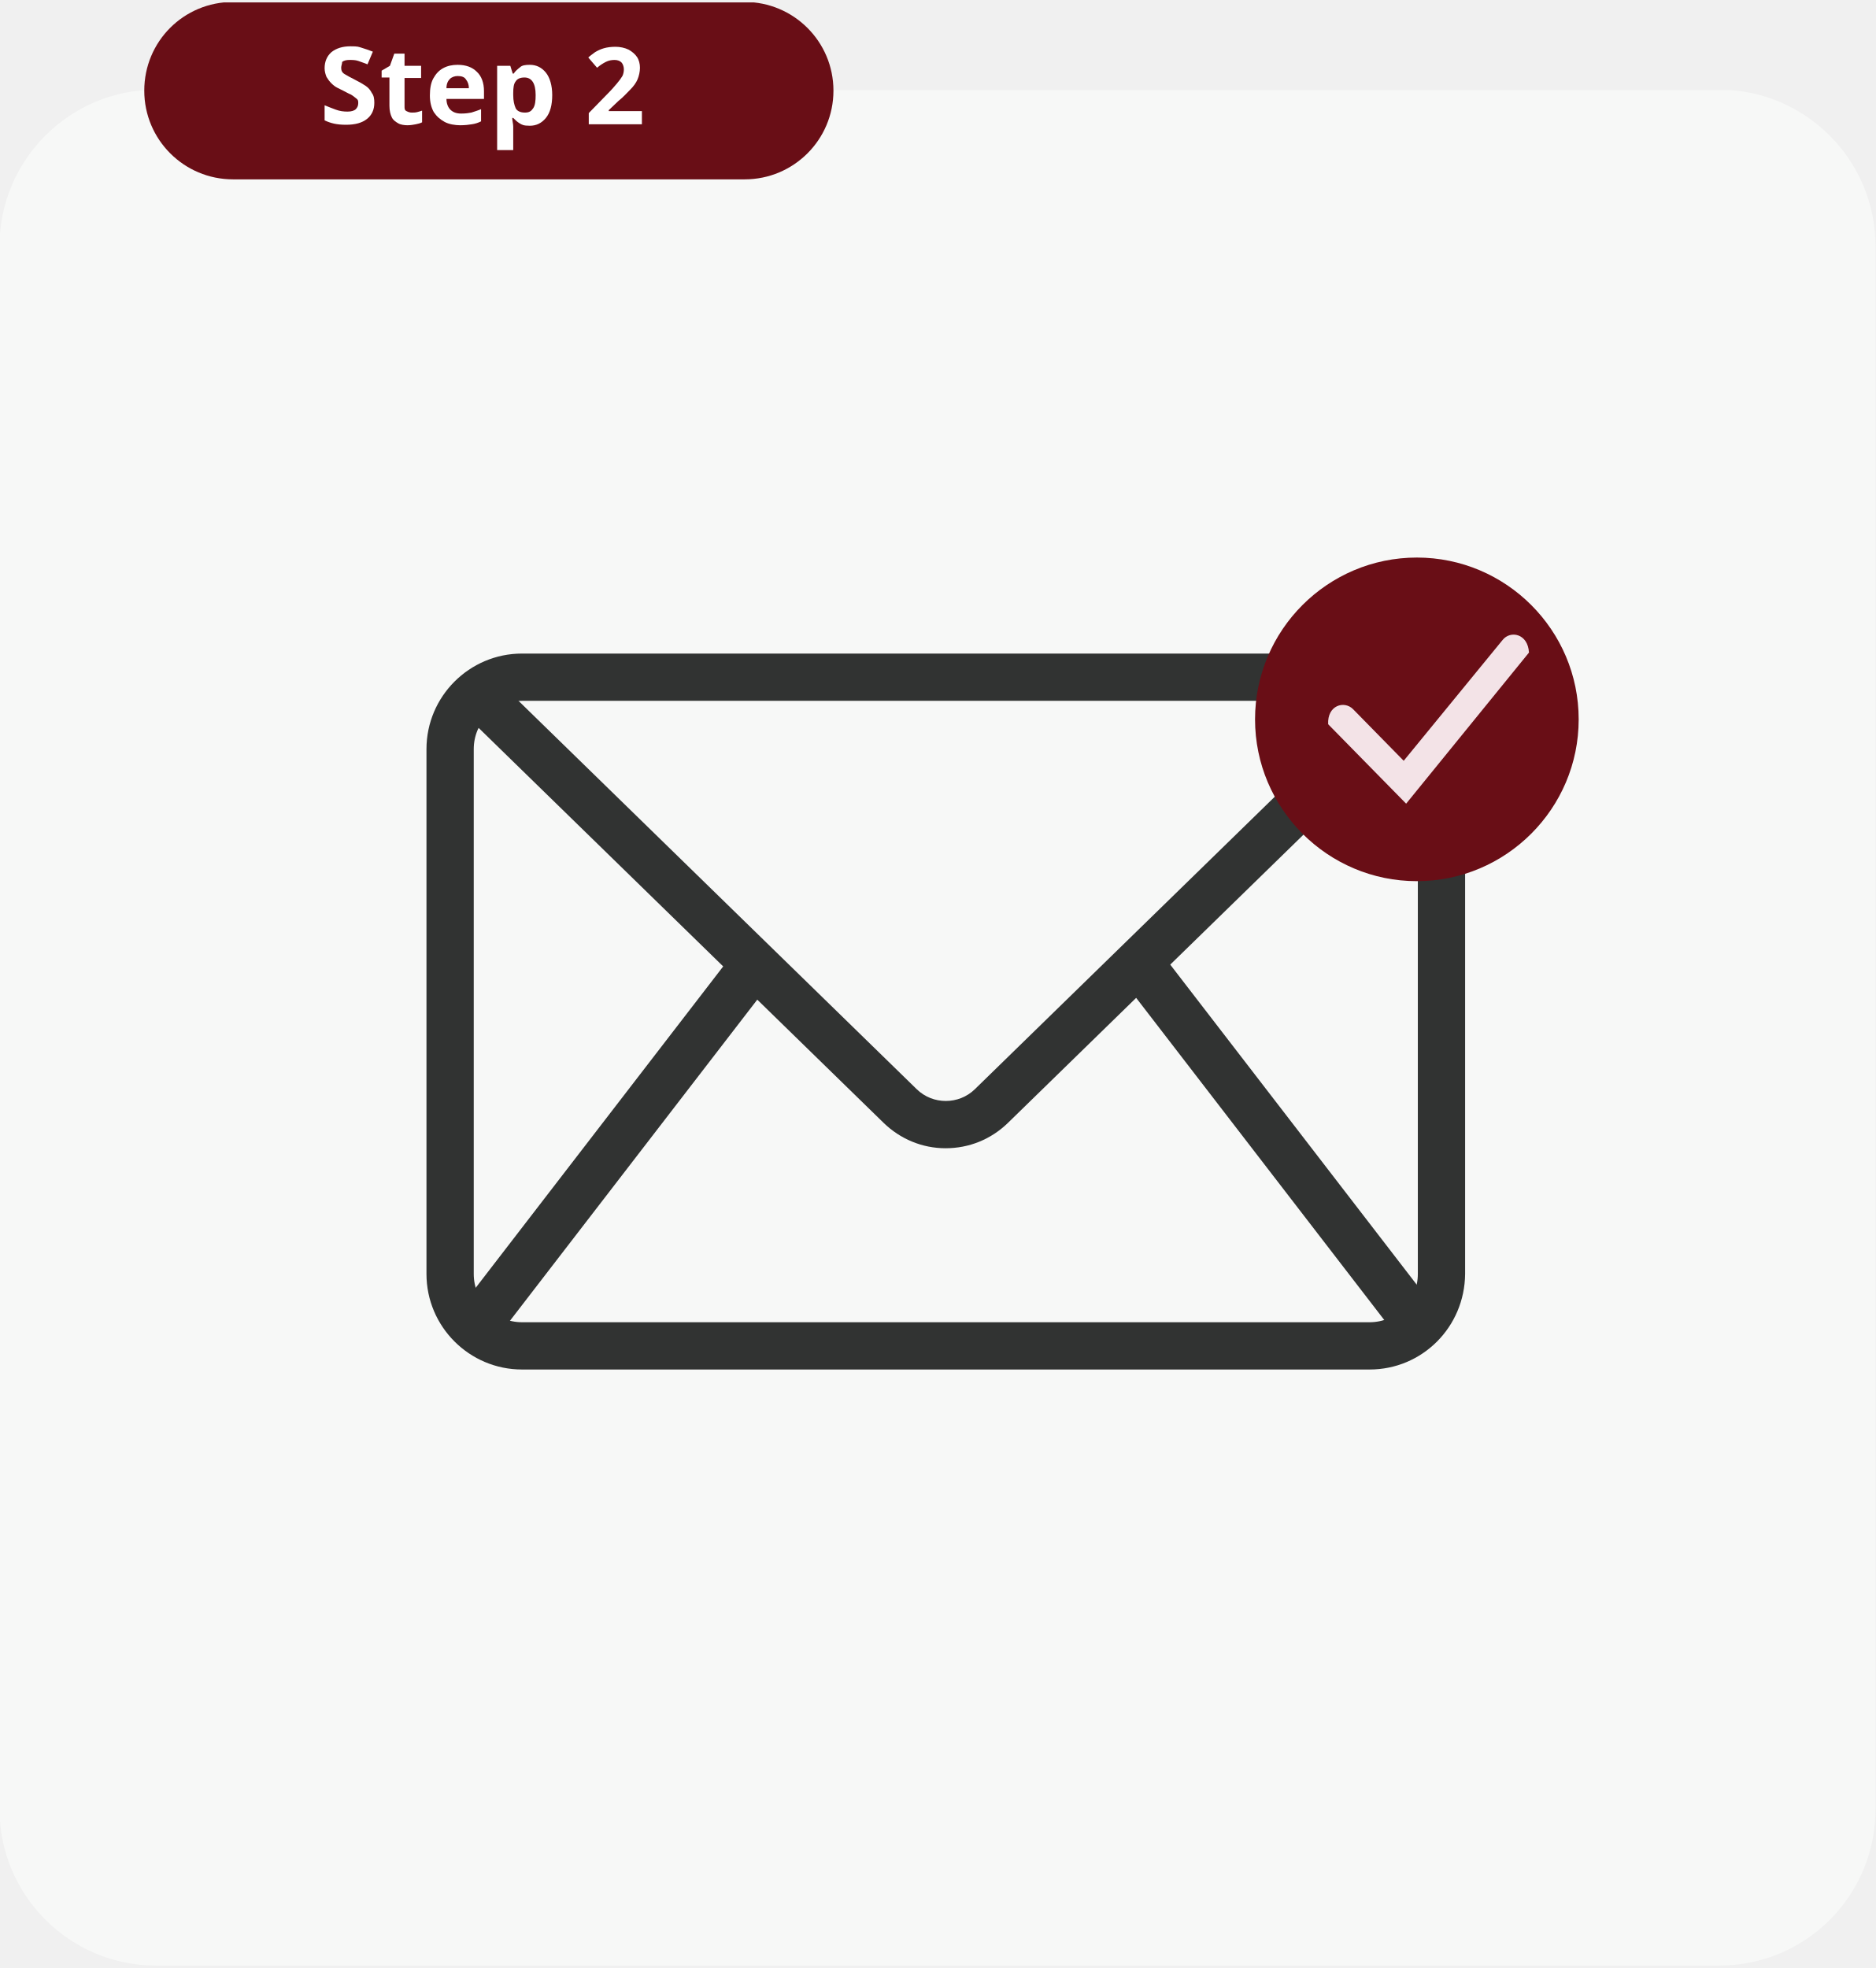
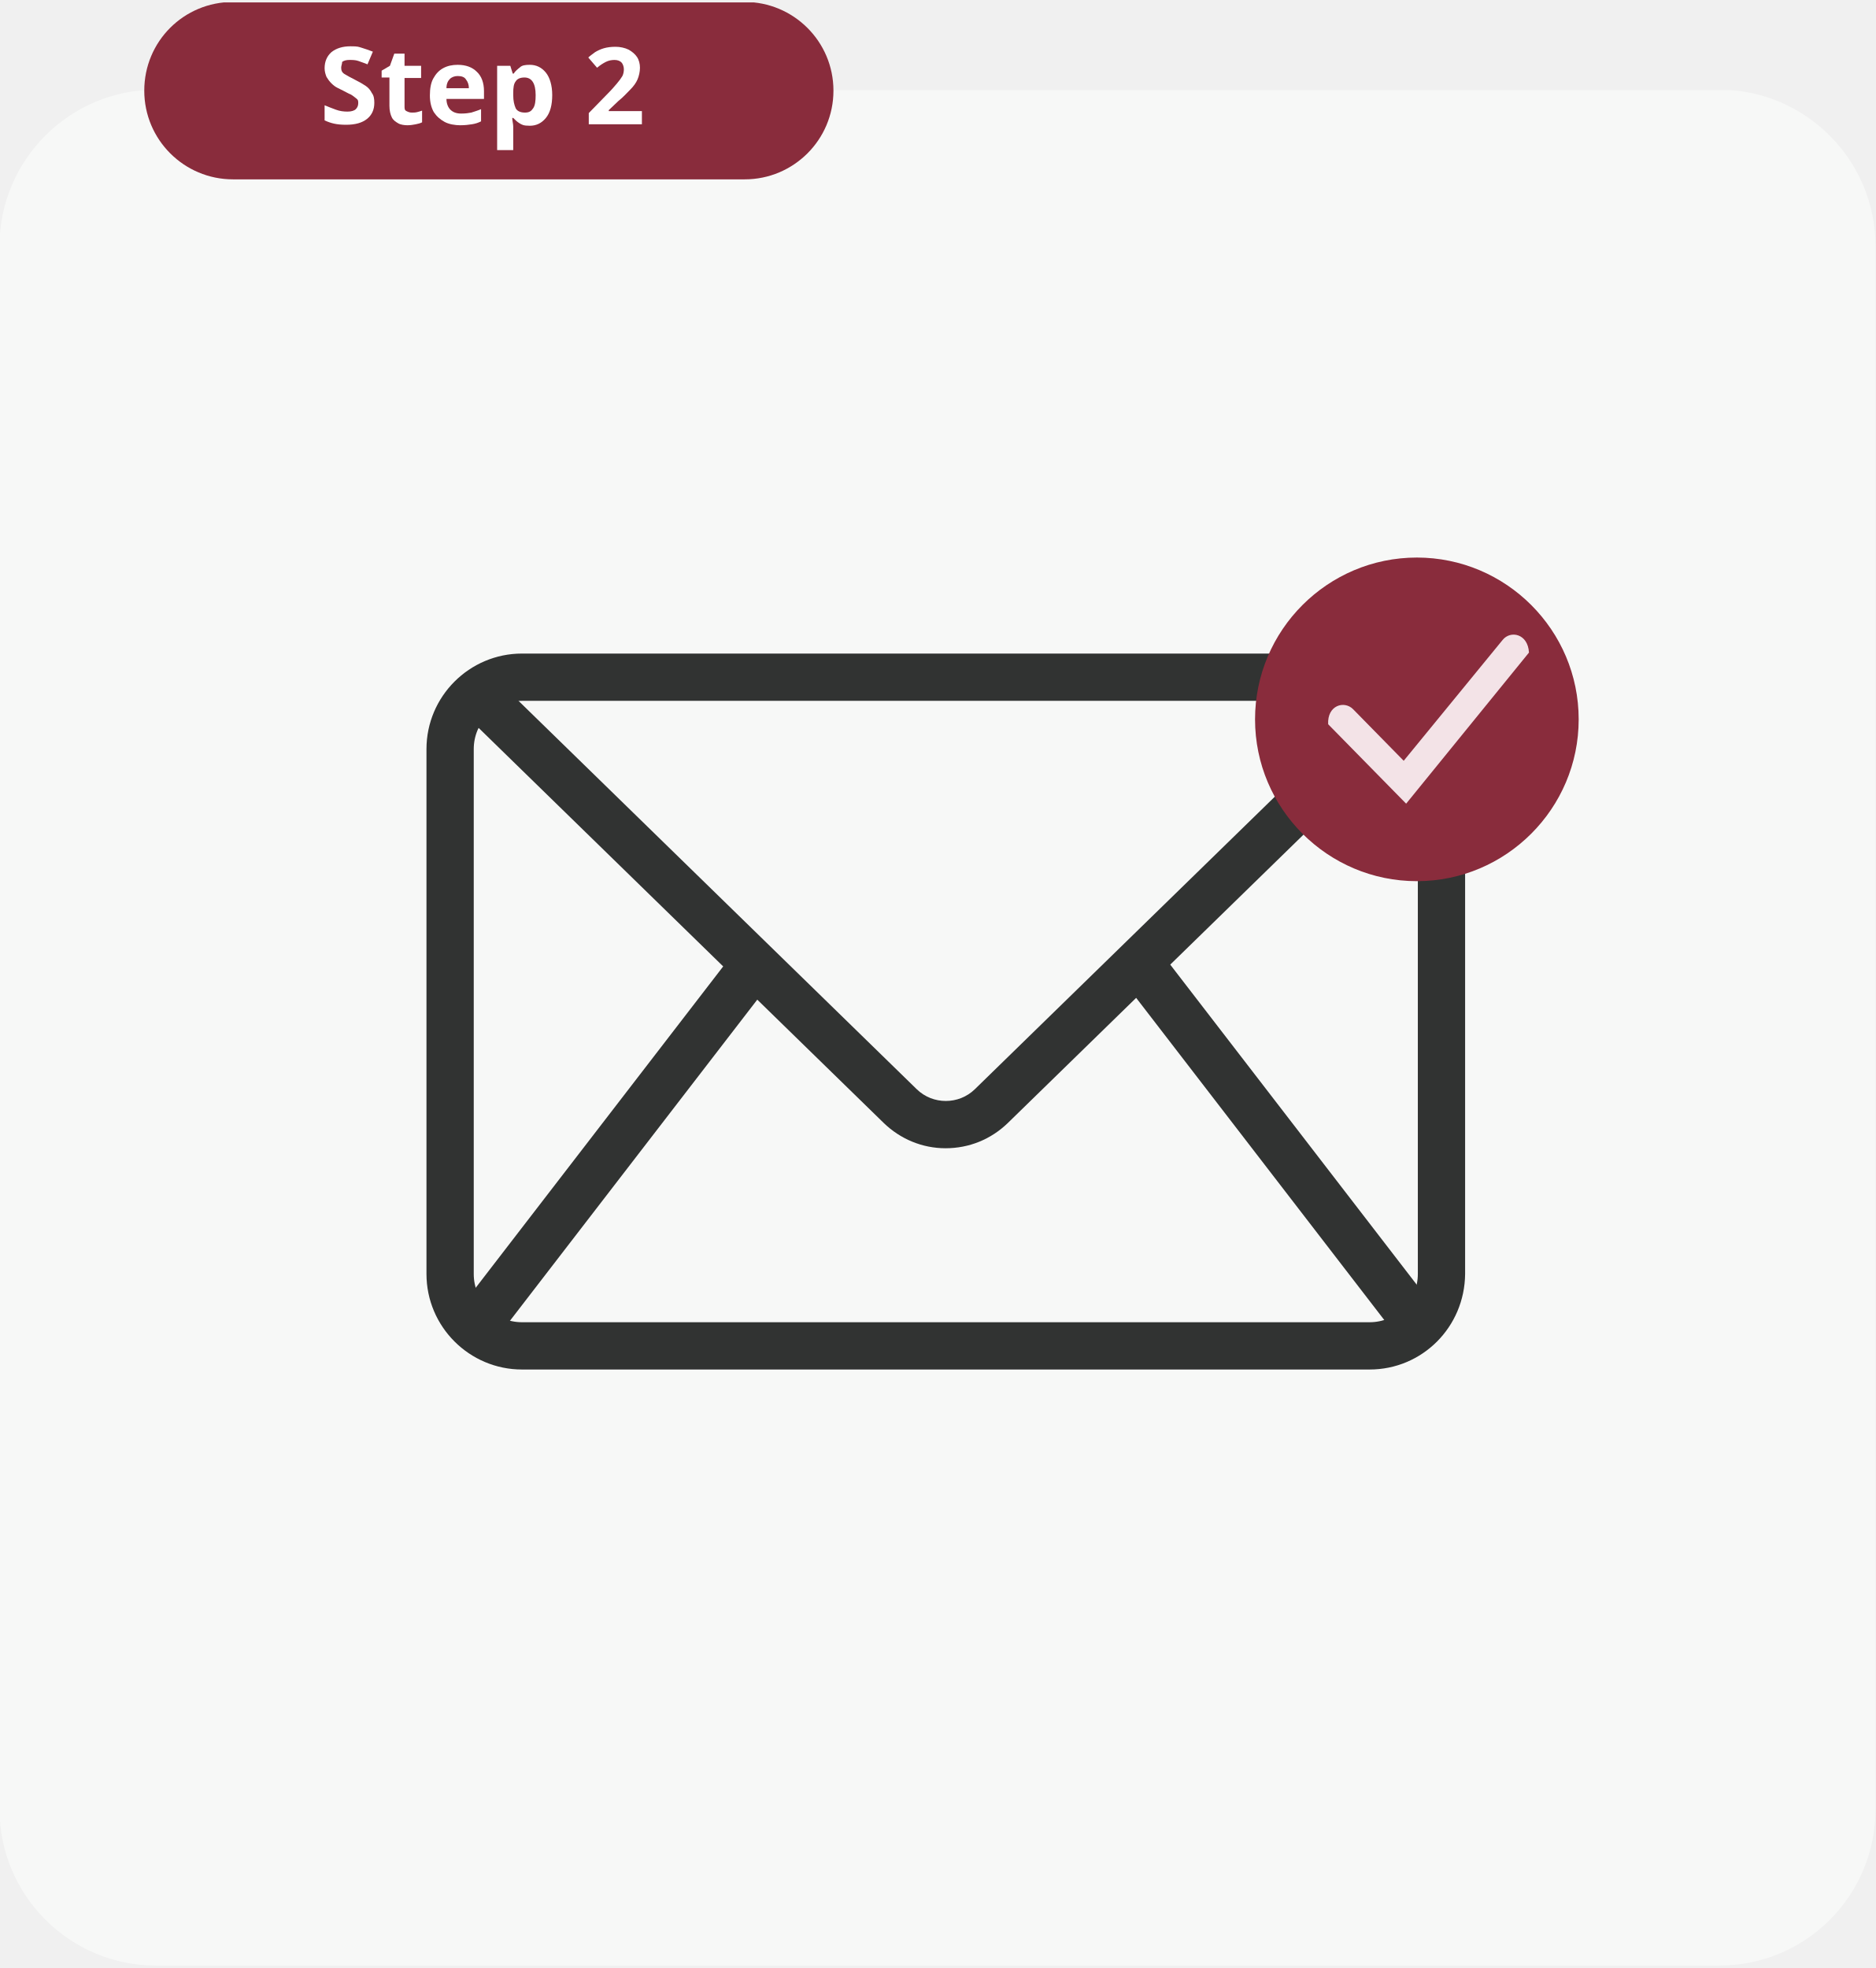
<svg xmlns="http://www.w3.org/2000/svg" id="Layer_1" data-name="Layer 1" version="1.1" viewBox="0 0 384.8 403.8">
  <defs>
    <style>
      .cls-1 {
        fill: #313332;
      }

      .cls-1, .cls-2, .cls-3, .cls-4, .cls-5, .cls-6 {
        stroke-width: 0px;
      }

      .cls-7 {
        clip-path: url(#clippath);
      }

      .cls-2 {
        fill: none;
      }

      .cls-3 {
        fill: #f3e3e7;
      }

      .cls-4 {
        fill: #f7f8f7;
      }

-       .cls-5 {
-         fill: #690e16;
+       .cls-8 {
+         clip-path: url(#clippath-1);
      }

-       .cls-8 {
-         clip-path: url(#clippath-1);
+       .cls-5 {
+         fill: #892c3c;
      }

      .cls-9 {
        isolation: isolate;
      }

      .cls-6 {
        fill: #fff;
      }
    </style>
    <clipPath id="clippath">
      <rect class="cls-2" y="18.5" width="384.8" height="384.8" />
    </clipPath>
    <clipPath id="clippath-1">
      <rect class="cls-2" x="29.6" y=".5" width="141.4" height="36.3" />
    </clipPath>
  </defs>
  <g id="Group_310" data-name="Group 310">
    <g id="Group_281" data-name="Group 281">
      <g class="cls-7">
        <g id="Group_280" data-name="Group 280">
          <path id="Path_359" data-name="Path 359" class="cls-4" d="M352.7,403.3H32C14.3,403.3-.1,388.9-.1,371.2H-.1V50.5C-.1,32.8,14.3,18.4,32,18.4h320.7c17.7,0,32.1,14.4,32.1,32.1h0v320.7c0,17.8-14.3,32.1-32.1,32.1h0" />
          <path id="Path_360" data-name="Path 360" class="cls-1" d="M281,281H107.1c-10.8,0-19.6-8.8-19.6-19.6v-107.7c0-10.8,8.8-19.6,19.6-19.6h173.9c10.8,0,19.6,8.8,19.6,19.6v107.7c-.1,10.9-8.8,19.6-19.6,19.6M107.1,143.8c-5.5,0-9.9,4.4-9.9,9.9v107.7c0,5.5,4.4,9.9,9.9,9.9h173.9c5.5,0,9.9-4.4,9.9-9.9v-107.7c0-5.5-4.4-9.9-9.9-9.9H107.1Z" />
          <path id="Path_361" data-name="Path 361" class="cls-1" d="M194,235.6c-4.8,0-9.3-1.9-12.7-5.2l-85-82.9,6.8-6.9,85,82.9c3.3,3.2,8.6,3.2,11.9,0l85-82.9,6.8,6.9-85,82.9c-3.5,3.4-8,5.2-12.8,5.2" />
          <rect id="Rectangle_207" data-name="Rectangle 207" class="cls-1" x="257.3" y="187.5" width="9.7" height="94.1" transform="translate(-88.6 208.7) rotate(-37.6)" />
          <rect id="Rectangle_208" data-name="Rectangle 208" class="cls-1" x="79.7" y="231.1" width="91.7" height="9.7" transform="translate(-138 191.4) rotate(-52.4)" />
          <path id="Path_362" data-name="Path 362" class="cls-5" d="M257.5,147.6c0,18.3,14.9,33.2,33.2,33.2s33.2-14.9,33.2-33.2-14.9-33.2-33.2-33.2h0c-18.3,0-33.2,14.9-33.2,33.2" />
          <path id="Path_363" data-name="Path 363" class="cls-3" d="M288.5,164.9l-16-16.3c-.2-3.9,3.3-4.9,5.1-3.1l10.4,10.6,20.3-24.8c1.6-2,5.2-1.3,5.4,2.6l-25.2,31h0Z" />
        </g>
      </g>
    </g>
    <g id="Group_285" data-name="Group 285">
      <g class="cls-8">
        <g id="Group_284" data-name="Group 284">
          <path id="Path_384" data-name="Path 384" class="cls-5" d="M152.8,36.8H47.8c-10,0-18.2-8.1-18.2-18.2S37.7.4,47.8.4h105c10,0,18.2,8.1,18.2,18.2s-8.2,18.2-18.2,18.2h0" />
        </g>
      </g>
    </g>
    <g class="cls-9">
      <path class="cls-6" d="M76.8,21.1c0,1.4-.5,2.5-1.5,3.3s-2.4,1.2-4.3,1.2-3.1-.3-4.4-.9v-3.1c.7.3,1.5.6,2.3.9s1.6.4,2.4.4,1.4-.2,1.7-.5c.3-.3.5-.7.5-1.2s0-.7-.4-1-.6-.5-1.1-.8c-.5-.2-1-.5-1.6-.8s-.8-.4-1.2-.6c-.4-.2-.8-.5-1.2-.9-.4-.4-.7-.8-1-1.3-.2-.5-.4-1.1-.4-1.8,0-1.4.5-2.5,1.4-3.3,1-.8,2.3-1.2,3.9-1.2s1.6.1,2.3.3c.7.2,1.5.5,2.3.8l-1.1,2.6c-.7-.3-1.4-.5-1.9-.7-.6-.2-1.2-.2-1.8-.2s-1.1.1-1.5.4c0,.4-.2.8-.2,1.2,0,.6.2,1,.7,1.3s1.2.7,2.2,1.2c.8.4,1.5.8,2.1,1.2.6.4,1,.9,1.3,1.5.4.5.5,1.2.5,2Z" />
      <path class="cls-6" d="M84.5,23.1c.4,0,.7,0,1.1-.1s.7-.2,1-.3v2.4c-.4.2-.8.3-1.3.4s-1.1.2-1.7.2-1.4-.1-1.9-.4-1-.6-1.3-1.2-.5-1.4-.5-2.4v-5.8h-1.6v-1.4l1.7-1,.9-2.5h2.1v2.5h3.4v2.5h-3.4v5.8c0,.5,0,.8.4,1s.7.3,1.1.3Z" />
      <path class="cls-6" d="M93.9,13.3c1.7,0,3,.5,3.9,1.4,1,.9,1.5,2.3,1.5,4v1.6h-7.7c0,.9.3,1.7.8,2.2s1.2.8,2.2.8,1.5-.1,2.1-.2c.6-.2,1.3-.4,2-.7v2.5c-.6.3-1.2.5-1.9.6-.6.1-1.4.2-2.4.2s-2.3-.2-3.2-.7-1.6-1.1-2.2-2c-.5-.9-.8-2-.8-3.4s.2-2.6.7-3.5,1.1-1.6,2-2.1,1.9-.7,3-.7ZM93.9,15.6c-.6,0-1.2.2-1.6.6-.4.4-.7,1-.7,1.9h4.6c0-.7-.2-1.3-.6-1.8-.3-.5-.9-.7-1.7-.7Z" />
      <path class="cls-6" d="M108.7,13.3c1.3,0,2.4.5,3.3,1.6.8,1,1.3,2.6,1.3,4.6s-.4,3.6-1.3,4.7-2,1.6-3.3,1.6-1.6-.2-2.1-.5-.9-.7-1.3-1.1h-.2c0,.6.2,1.2.2,1.8v4.8h-3.3V13.5h2.7l.5,1.6h.2c.3-.5.8-.9,1.3-1.3.4-.4,1.1-.5,2-.5ZM107.6,15.9c-.9,0-1.5.3-1.8.8-.4.5-.5,1.3-.5,2.4v.4c0,1.2.2,2,.5,2.7.3.6,1,.9,1.9.9s1.3-.3,1.7-.9c.4-.6.5-1.5.5-2.7,0-2.4-.8-3.6-2.3-3.6Z" />
      <path class="cls-6" d="M131.8,25.5h-11v-2.3l3.9-4c.8-.8,1.4-1.5,1.9-2.1s.8-1,1.1-1.5c.2-.4.3-.9.3-1.4s-.2-1.1-.5-1.4c-.3-.3-.8-.5-1.4-.5s-1.2.1-1.8.4c-.6.3-1.2.7-1.8,1.2l-1.8-2.1c.4-.4.9-.7,1.4-1.1.5-.3,1.1-.6,1.8-.8.7-.2,1.5-.3,2.4-.3s1.9.2,2.7.6c.7.4,1.3.9,1.7,1.5s.6,1.4.6,2.2-.2,1.7-.5,2.4-.8,1.4-1.5,2.1-1.4,1.5-2.4,2.3l-2,1.9v.2h6.8v2.7s.1,0,.1,0Z" />
    </g>
  </g>
</svg>
